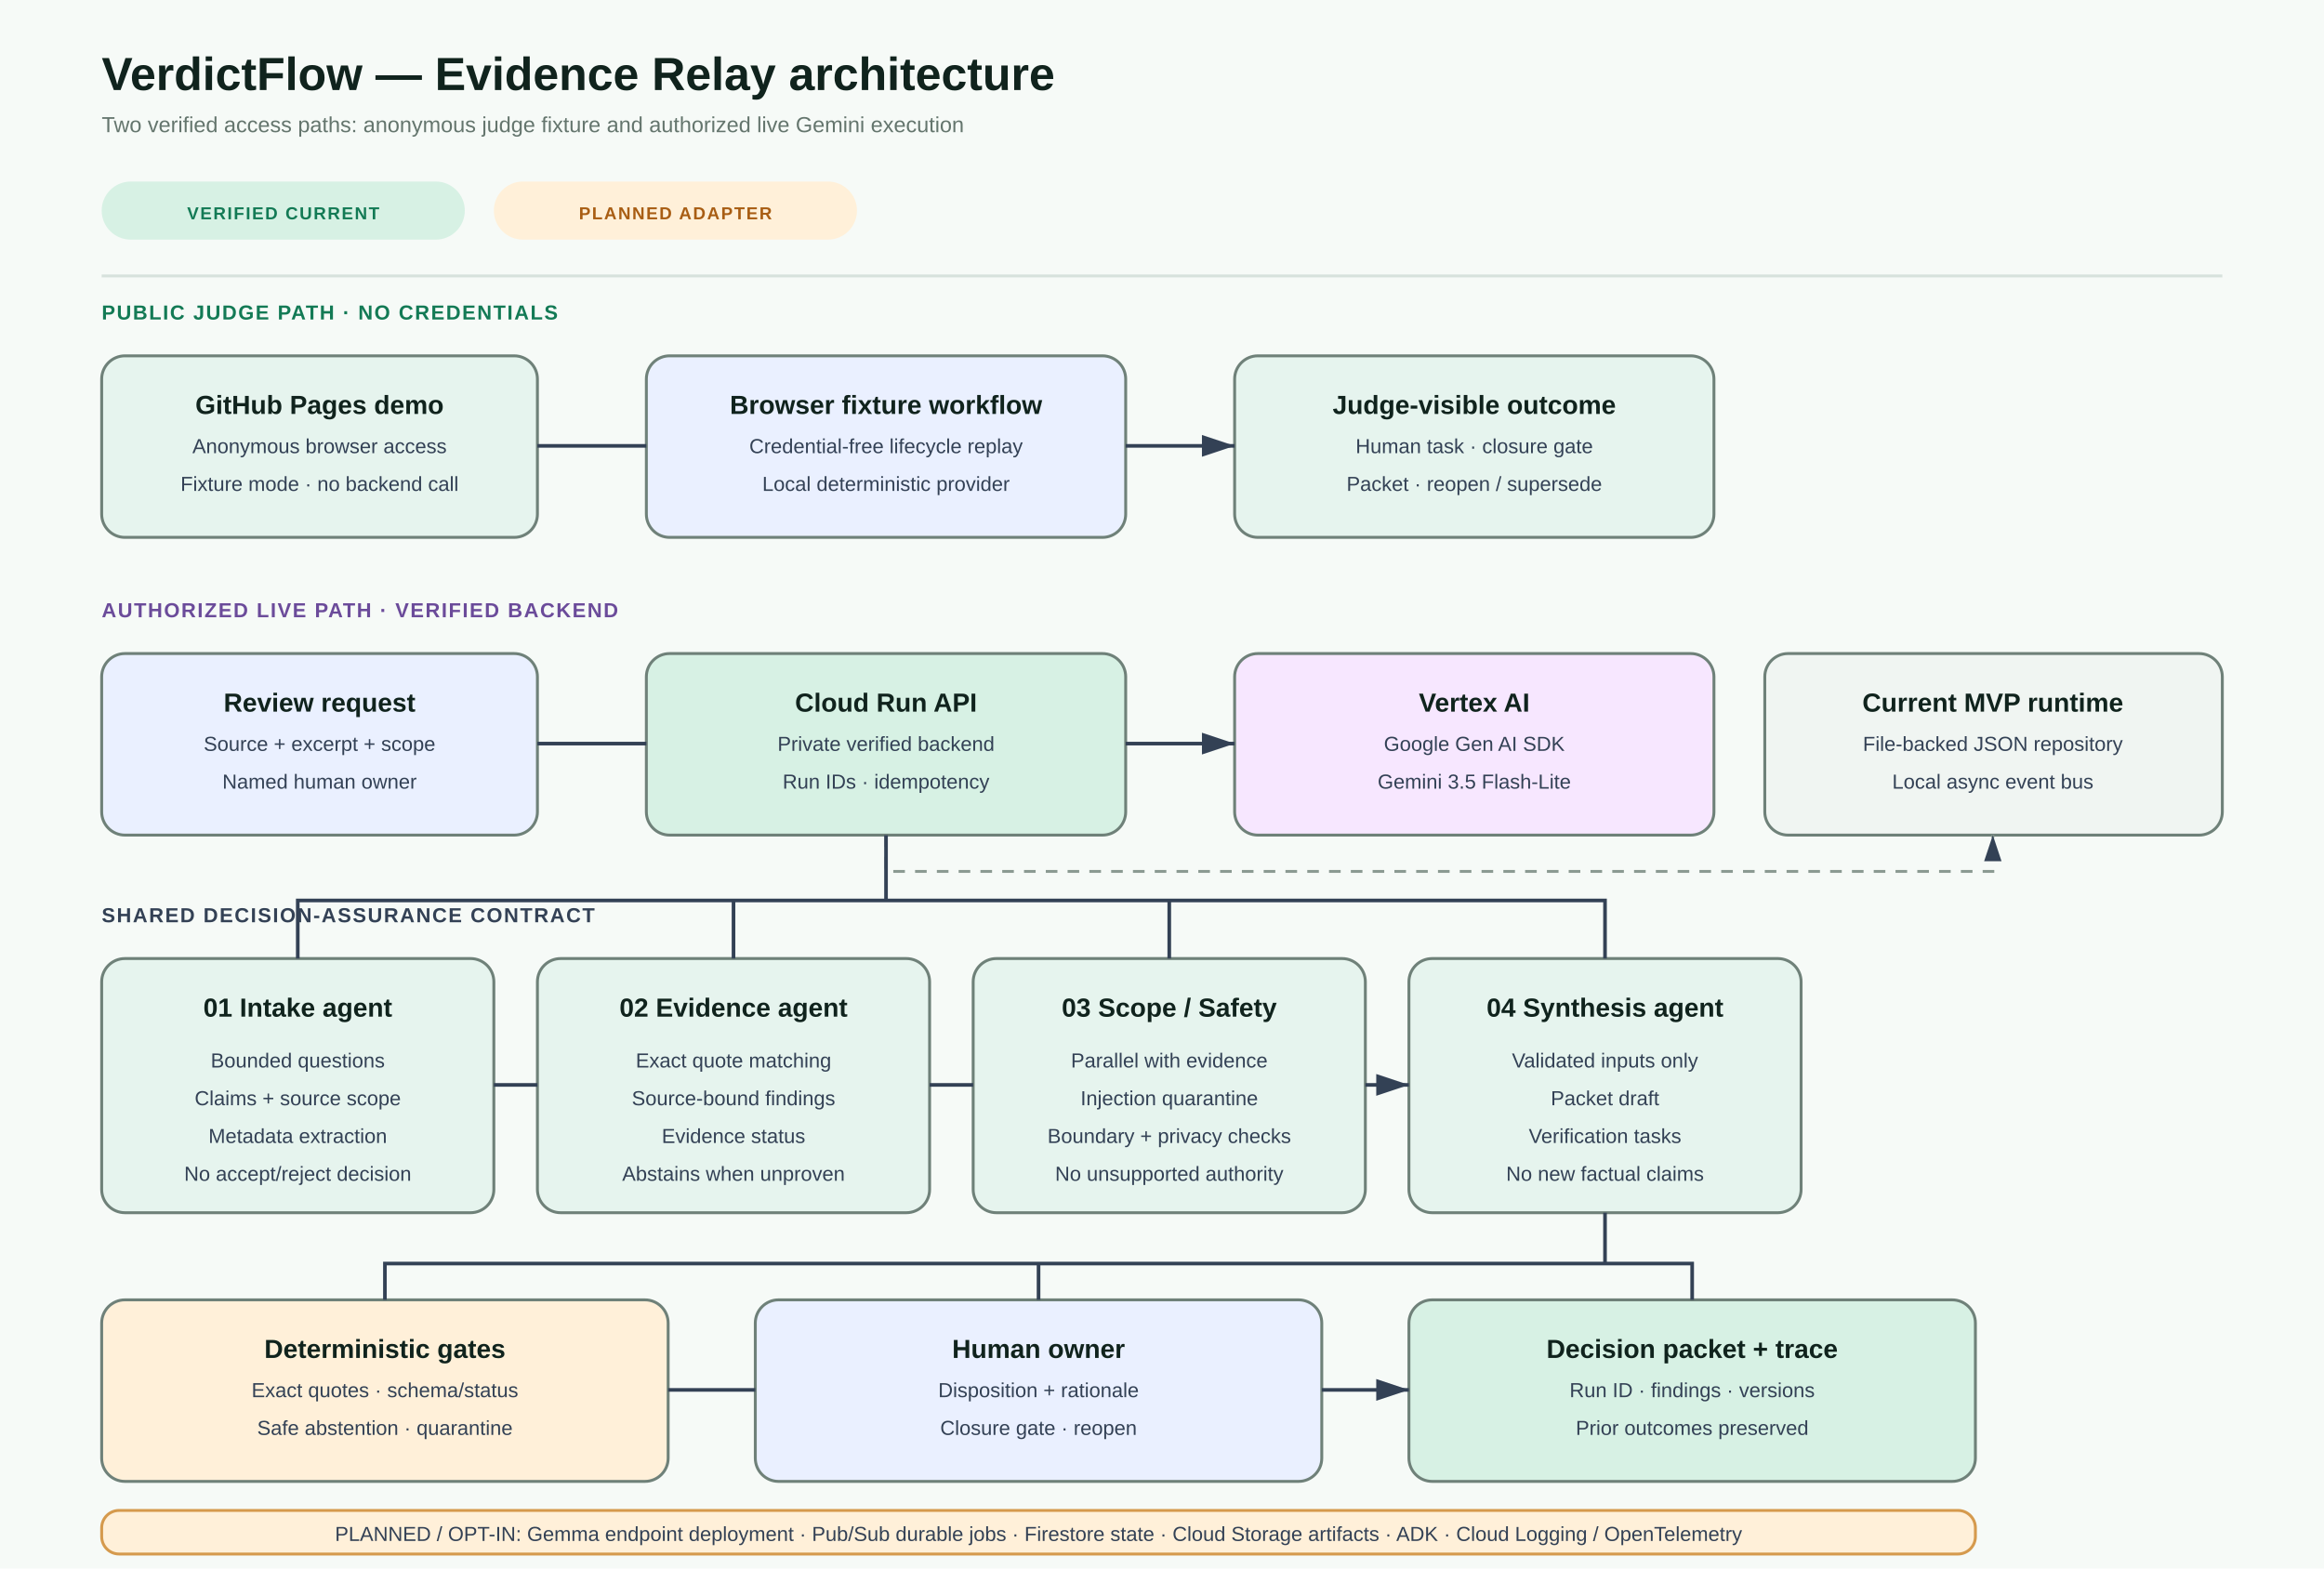
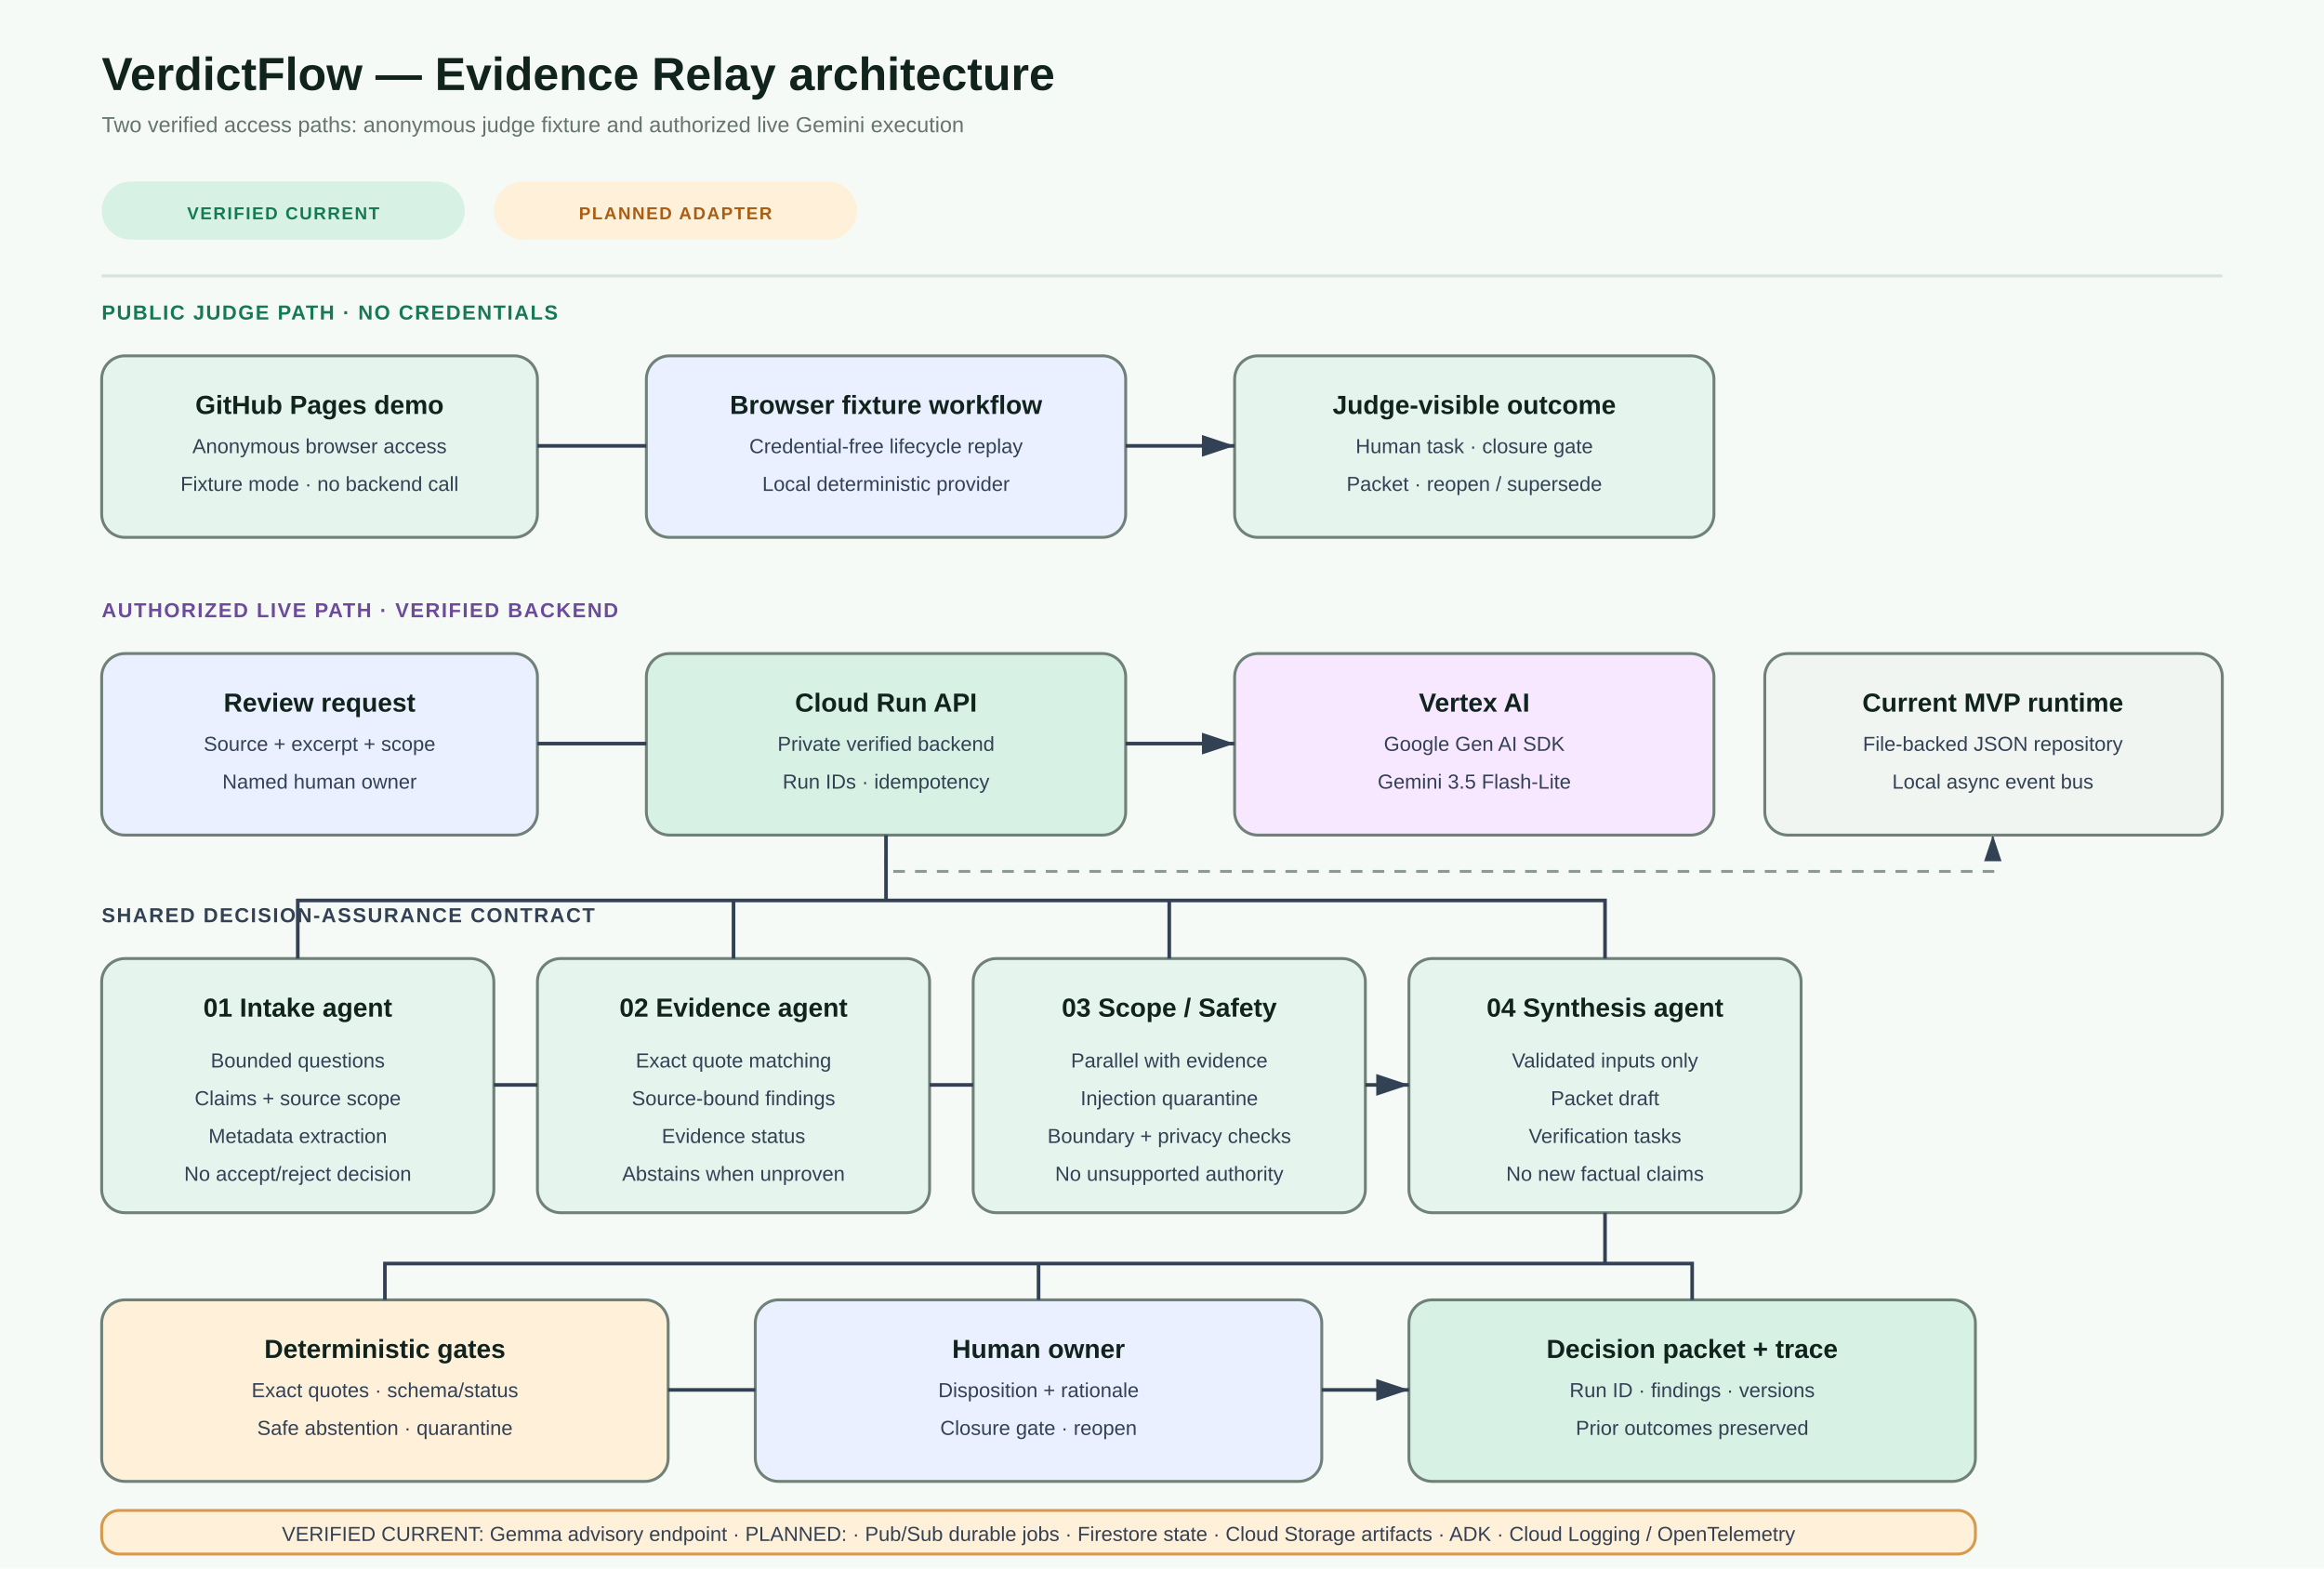
<svg xmlns="http://www.w3.org/2000/svg" width="1600" height="1080" viewBox="0 0 1600 1080">
  <defs>
    <marker id="arrow" markerWidth="10" markerHeight="10" refX="9" refY="3" orient="auto">
      <path d="M0 0L0 6L9 3z" fill="#334155" />
    </marker>
    <style>
.title{font:700 32px Arial;fill:#10231d}.sub{font:15px Arial;fill:#64756d}.head{font:700 18px Arial;fill:#10231d}.body{font:14px Arial;fill:#334155}.small{font:700 12px Arial;letter-spacing:1px}.box{stroke:#6f8179;stroke-width:2;rx:16}.line{stroke:#334155;stroke-width:2.5;fill:none;marker-end:url(#arrow)}.dash{stroke:#8b9a92;stroke-width:2;stroke-dasharray:8 7;fill:none;marker-end:url(#arrow)}.lane{font:700 14px Arial;letter-spacing:1px}
</style>
  </defs>
  <rect width="1600" height="1080" fill="#f6faf7" />
  <text x="70" y="62" class="title">VerdictFlow — Evidence Relay architecture</text>
  <text x="70" y="91" class="sub">Two verified access paths: anonymous judge fixture and authorized live Gemini execution</text>
  <rect x="70" y="125" width="250" height="40" rx="20" fill="#d7f1e4" />
  <text x="195" y="151" text-anchor="middle" class="small" fill="#137a55">VERIFIED CURRENT</text>
  <rect x="340" y="125" width="250" height="40" rx="20" fill="#fff0d9" />
  <text x="465" y="151" text-anchor="middle" class="small" fill="#a85d13">PLANNED ADAPTER</text>
  <line x1="70" y1="190" x2="1530" y2="190" stroke="#d7e2dc" stroke-width="2" />
  <text x="70" y="220" class="lane" fill="#137a55">PUBLIC JUDGE PATH · NO CREDENTIALS</text>
  <rect x="70" y="245" width="300" height="125" class="box" fill="#e6f4ee" />
  <text x="220" y="285" text-anchor="middle" class="head">GitHub Pages demo</text>
  <text x="220" y="312" text-anchor="middle" class="body">Anonymous browser access</text>
  <text x="220" y="338" text-anchor="middle" class="body">Fixture mode · no backend call</text>
  <rect x="445" y="245" width="330" height="125" class="box" fill="#eaf0ff" />
  <text x="610" y="285" text-anchor="middle" class="head">Browser fixture workflow</text>
  <text x="610" y="312" text-anchor="middle" class="body">Credential-free lifecycle replay</text>
  <text x="610" y="338" text-anchor="middle" class="body">Local deterministic provider</text>
  <rect x="850" y="245" width="330" height="125" class="box" fill="#e6f4ee" />
  <text x="1015" y="285" text-anchor="middle" class="head">Judge-visible outcome</text>
  <text x="1015" y="312" text-anchor="middle" class="body">Human task · closure gate</text>
  <text x="1015" y="338" text-anchor="middle" class="body">Packet · reopen / supersede</text>
  <path d="M370 307H445M775 307H850" class="line" />
  <text x="70" y="425" class="lane" fill="#6b4b9a">AUTHORIZED LIVE PATH · VERIFIED BACKEND</text>
  <rect x="70" y="450" width="300" height="125" class="box" fill="#eaf0ff" />
  <text x="220" y="490" text-anchor="middle" class="head">Review request</text>
  <text x="220" y="517" text-anchor="middle" class="body">Source + excerpt + scope</text>
  <text x="220" y="543" text-anchor="middle" class="body">Named human owner</text>
  <rect x="445" y="450" width="330" height="125" class="box" fill="#d7f1e4" />
  <text x="610" y="490" text-anchor="middle" class="head">Cloud Run API</text>
  <text x="610" y="517" text-anchor="middle" class="body">Private verified backend</text>
  <text x="610" y="543" text-anchor="middle" class="body">Run IDs · idempotency</text>
  <rect x="850" y="450" width="330" height="125" class="box" fill="#f7e7ff" />
  <text x="1015" y="490" text-anchor="middle" class="head">Vertex AI</text>
  <text x="1015" y="517" text-anchor="middle" class="body">Google Gen AI SDK</text>
  <text x="1015" y="543" text-anchor="middle" class="body">Gemini 3.5 Flash-Lite</text>
  <path d="M370 512H445M775 512H850" class="line" />
  <rect x="1215" y="450" width="315" height="125" class="box" fill="#f0f5f2" />
  <text x="1372" y="490" text-anchor="middle" class="head">Current MVP runtime</text>
  <text x="1372" y="517" text-anchor="middle" class="body">File-backed JSON repository</text>
  <text x="1372" y="543" text-anchor="middle" class="body">Local async event bus</text>
  <path d="M610 575V600H1372V575" class="dash" />
  <text x="70" y="635" class="lane" fill="#334155">SHARED DECISION-ASSURANCE CONTRACT</text>
  <rect x="70" y="660" width="270" height="175" class="box" fill="#e6f4ee" />
  <text x="205" y="700" text-anchor="middle" class="head">01 Intake agent</text>
  <text x="205" y="735" text-anchor="middle" class="body">Bounded questions</text>
  <text x="205" y="761" text-anchor="middle" class="body">Claims + source scope</text>
  <text x="205" y="787" text-anchor="middle" class="body">Metadata extraction</text>
  <text x="205" y="813" text-anchor="middle" class="body">No accept/reject decision</text>
  <rect x="370" y="660" width="270" height="175" class="box" fill="#e6f4ee" />
  <text x="505" y="700" text-anchor="middle" class="head">02 Evidence agent</text>
  <text x="505" y="735" text-anchor="middle" class="body">Exact quote matching</text>
  <text x="505" y="761" text-anchor="middle" class="body">Source-bound findings</text>
  <text x="505" y="787" text-anchor="middle" class="body">Evidence status</text>
  <text x="505" y="813" text-anchor="middle" class="body">Abstains when unproven</text>
  <rect x="670" y="660" width="270" height="175" class="box" fill="#e6f4ee" />
  <text x="805" y="700" text-anchor="middle" class="head">03 Scope / Safety</text>
  <text x="805" y="735" text-anchor="middle" class="body">Parallel with evidence</text>
  <text x="805" y="761" text-anchor="middle" class="body">Injection quarantine</text>
  <text x="805" y="787" text-anchor="middle" class="body">Boundary + privacy checks</text>
  <text x="805" y="813" text-anchor="middle" class="body">No unsupported authority</text>
  <rect x="970" y="660" width="270" height="175" class="box" fill="#e6f4ee" />
  <text x="1105" y="700" text-anchor="middle" class="head">04 Synthesis agent</text>
  <text x="1105" y="735" text-anchor="middle" class="body">Validated inputs only</text>
  <text x="1105" y="761" text-anchor="middle" class="body">Packet draft</text>
  <text x="1105" y="787" text-anchor="middle" class="body">Verification tasks</text>
  <text x="1105" y="813" text-anchor="middle" class="body">No new factual claims</text>
  <path d="M610 575V620H205V660M610 575V620H505V660M610 575V620H805V660M610 575V620H1105V660M340 747H370M640 747H670M940 747H970" class="line" />
  <rect x="70" y="895" width="390" height="125" class="box" fill="#fff0d9" />
  <text x="265" y="935" text-anchor="middle" class="head">Deterministic gates</text>
  <text x="265" y="962" text-anchor="middle" class="body">Exact quotes · schema/status</text>
  <text x="265" y="988" text-anchor="middle" class="body">Safe abstention · quarantine</text>
  <rect x="520" y="895" width="390" height="125" class="box" fill="#eaf0ff" />
  <text x="715" y="935" text-anchor="middle" class="head">Human owner</text>
  <text x="715" y="962" text-anchor="middle" class="body">Disposition + rationale</text>
  <text x="715" y="988" text-anchor="middle" class="body">Closure gate · reopen</text>
  <rect x="970" y="895" width="390" height="125" class="box" fill="#d7f1e4" />
  <text x="1165" y="935" text-anchor="middle" class="head">Decision packet + trace</text>
  <text x="1165" y="962" text-anchor="middle" class="body">Run ID · findings · versions</text>
  <text x="1165" y="988" text-anchor="middle" class="body">Prior outcomes preserved</text>
  <path d="M1105 835V870H265V895M1105 835V870H715V895M1105 835V870H1165V895M460 957H520M910 957H970" class="line" />
  <rect x="70" y="1040" width="1290" height="30" rx="12" fill="#fff0d9" stroke="#d59a4d" stroke-width="2" />
-   <text x="715" y="1061" text-anchor="middle" class="body">PLANNED / OPT-IN: Gemma endpoint deployment · Pub/Sub durable jobs · Firestore state · Cloud Storage artifacts · ADK · Cloud Logging / OpenTelemetry</text>
+   <text x="715" y="1061" text-anchor="middle" class="body">VERIFIED CURRENT: Gemma advisory endpoint · PLANNED: · Pub/Sub durable jobs · Firestore state · Cloud Storage artifacts · ADK · Cloud Logging / OpenTelemetry</text>
</svg>
